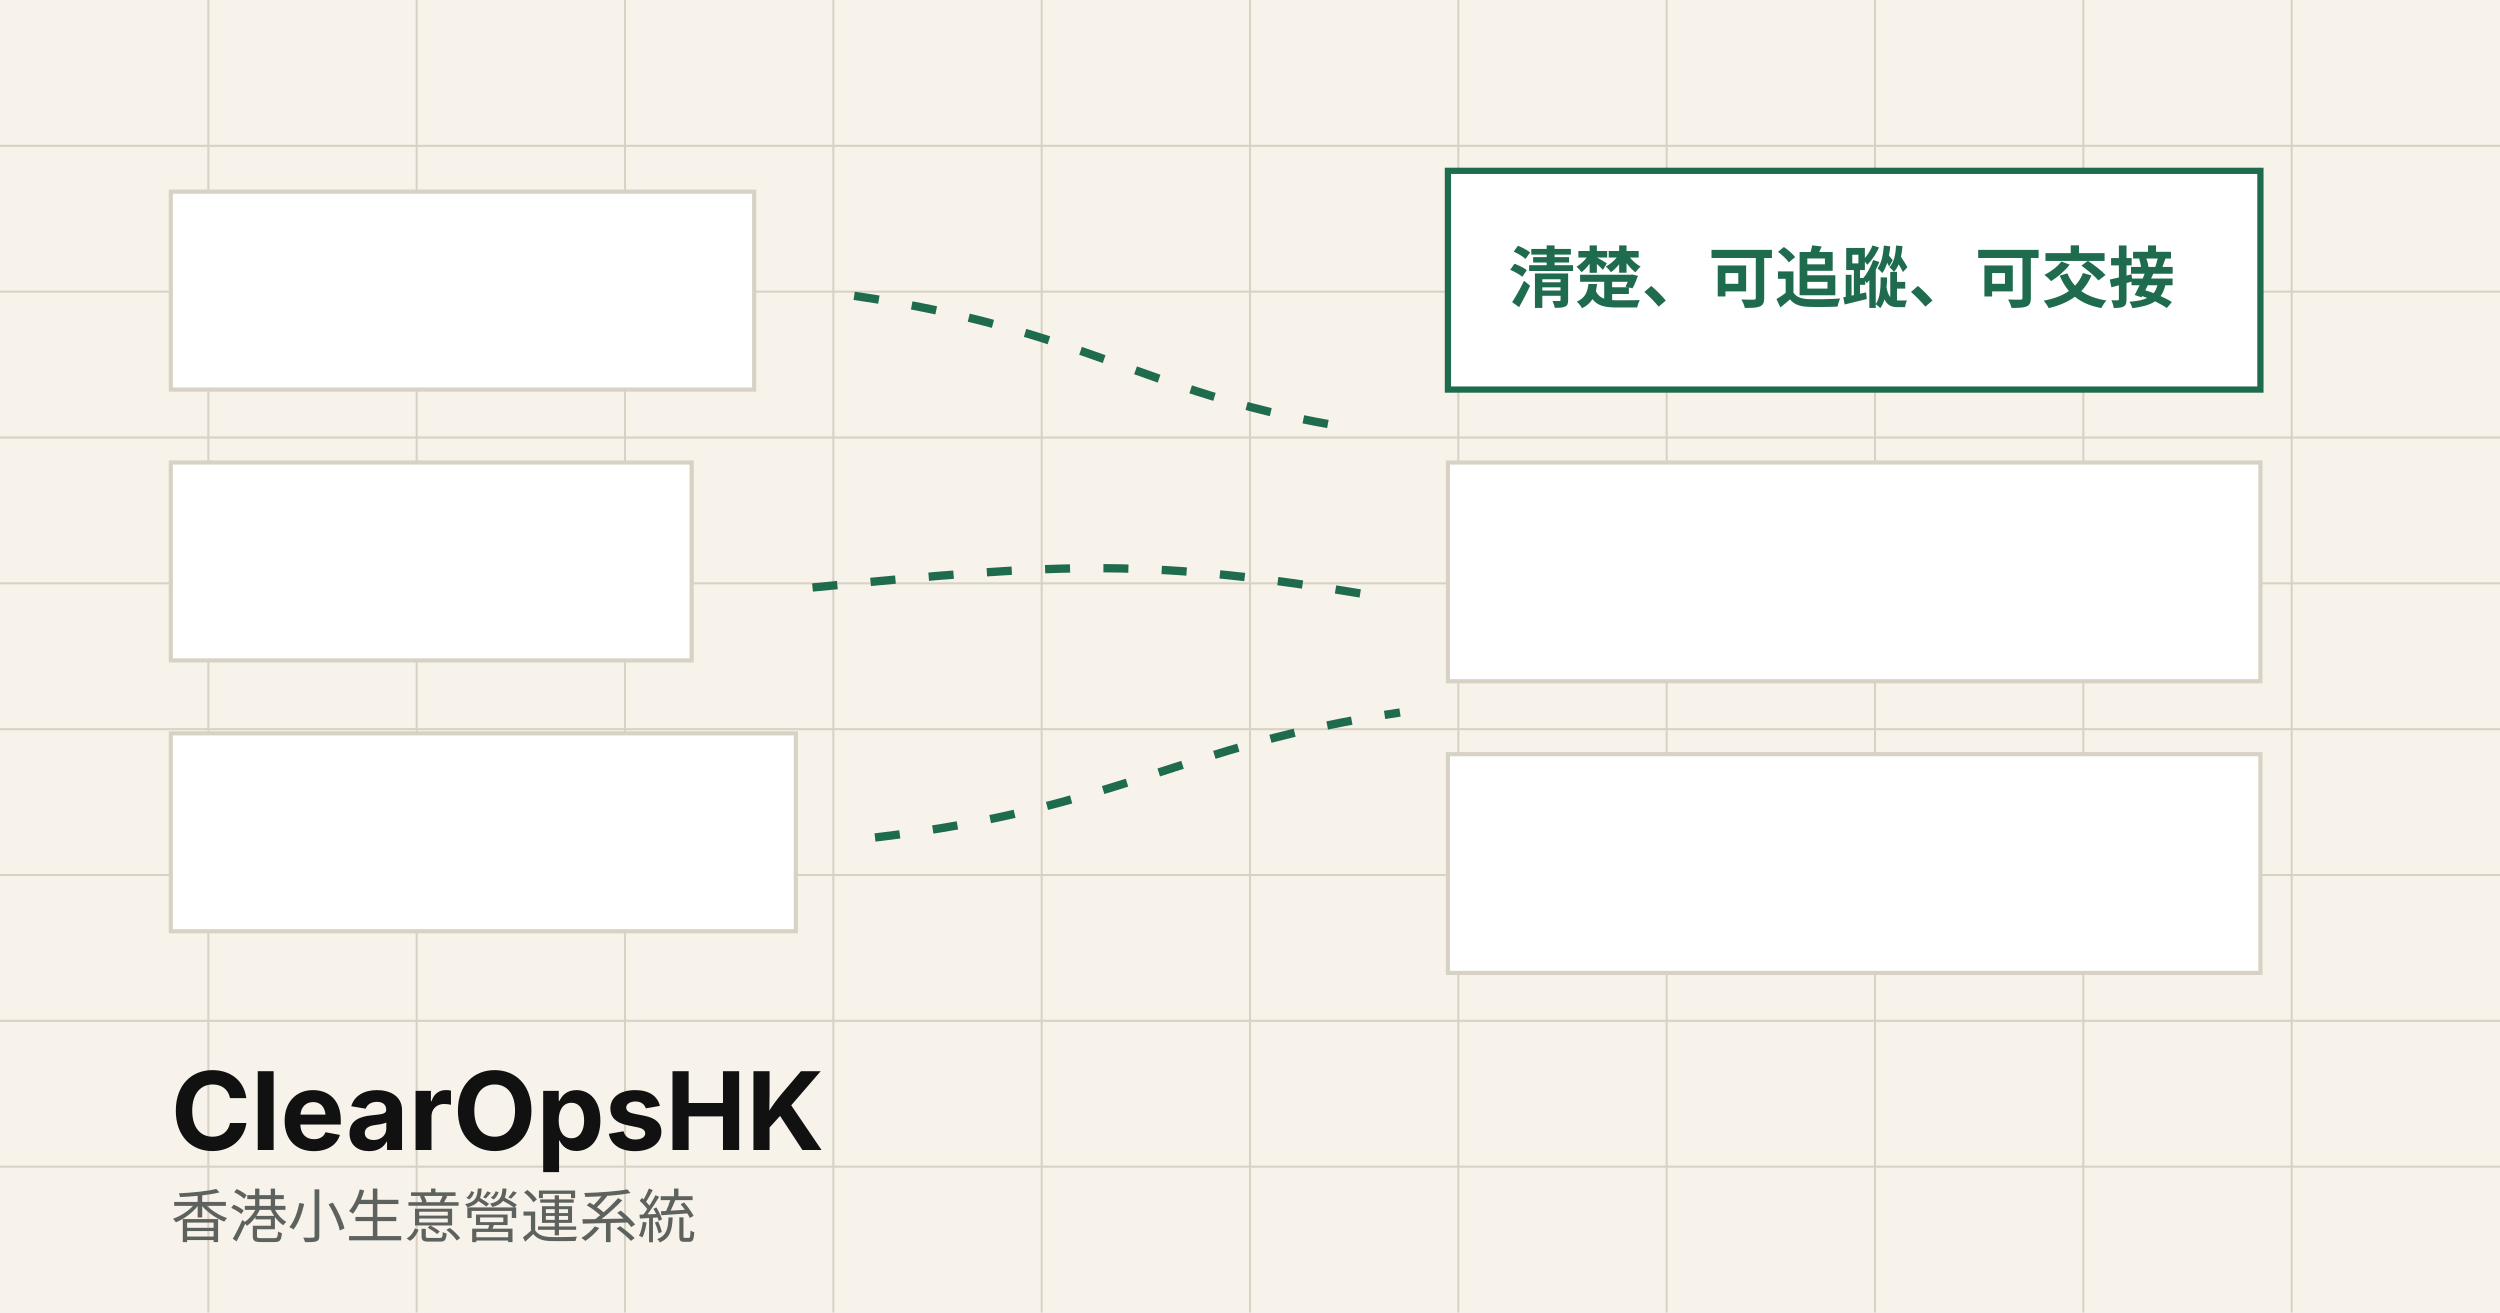
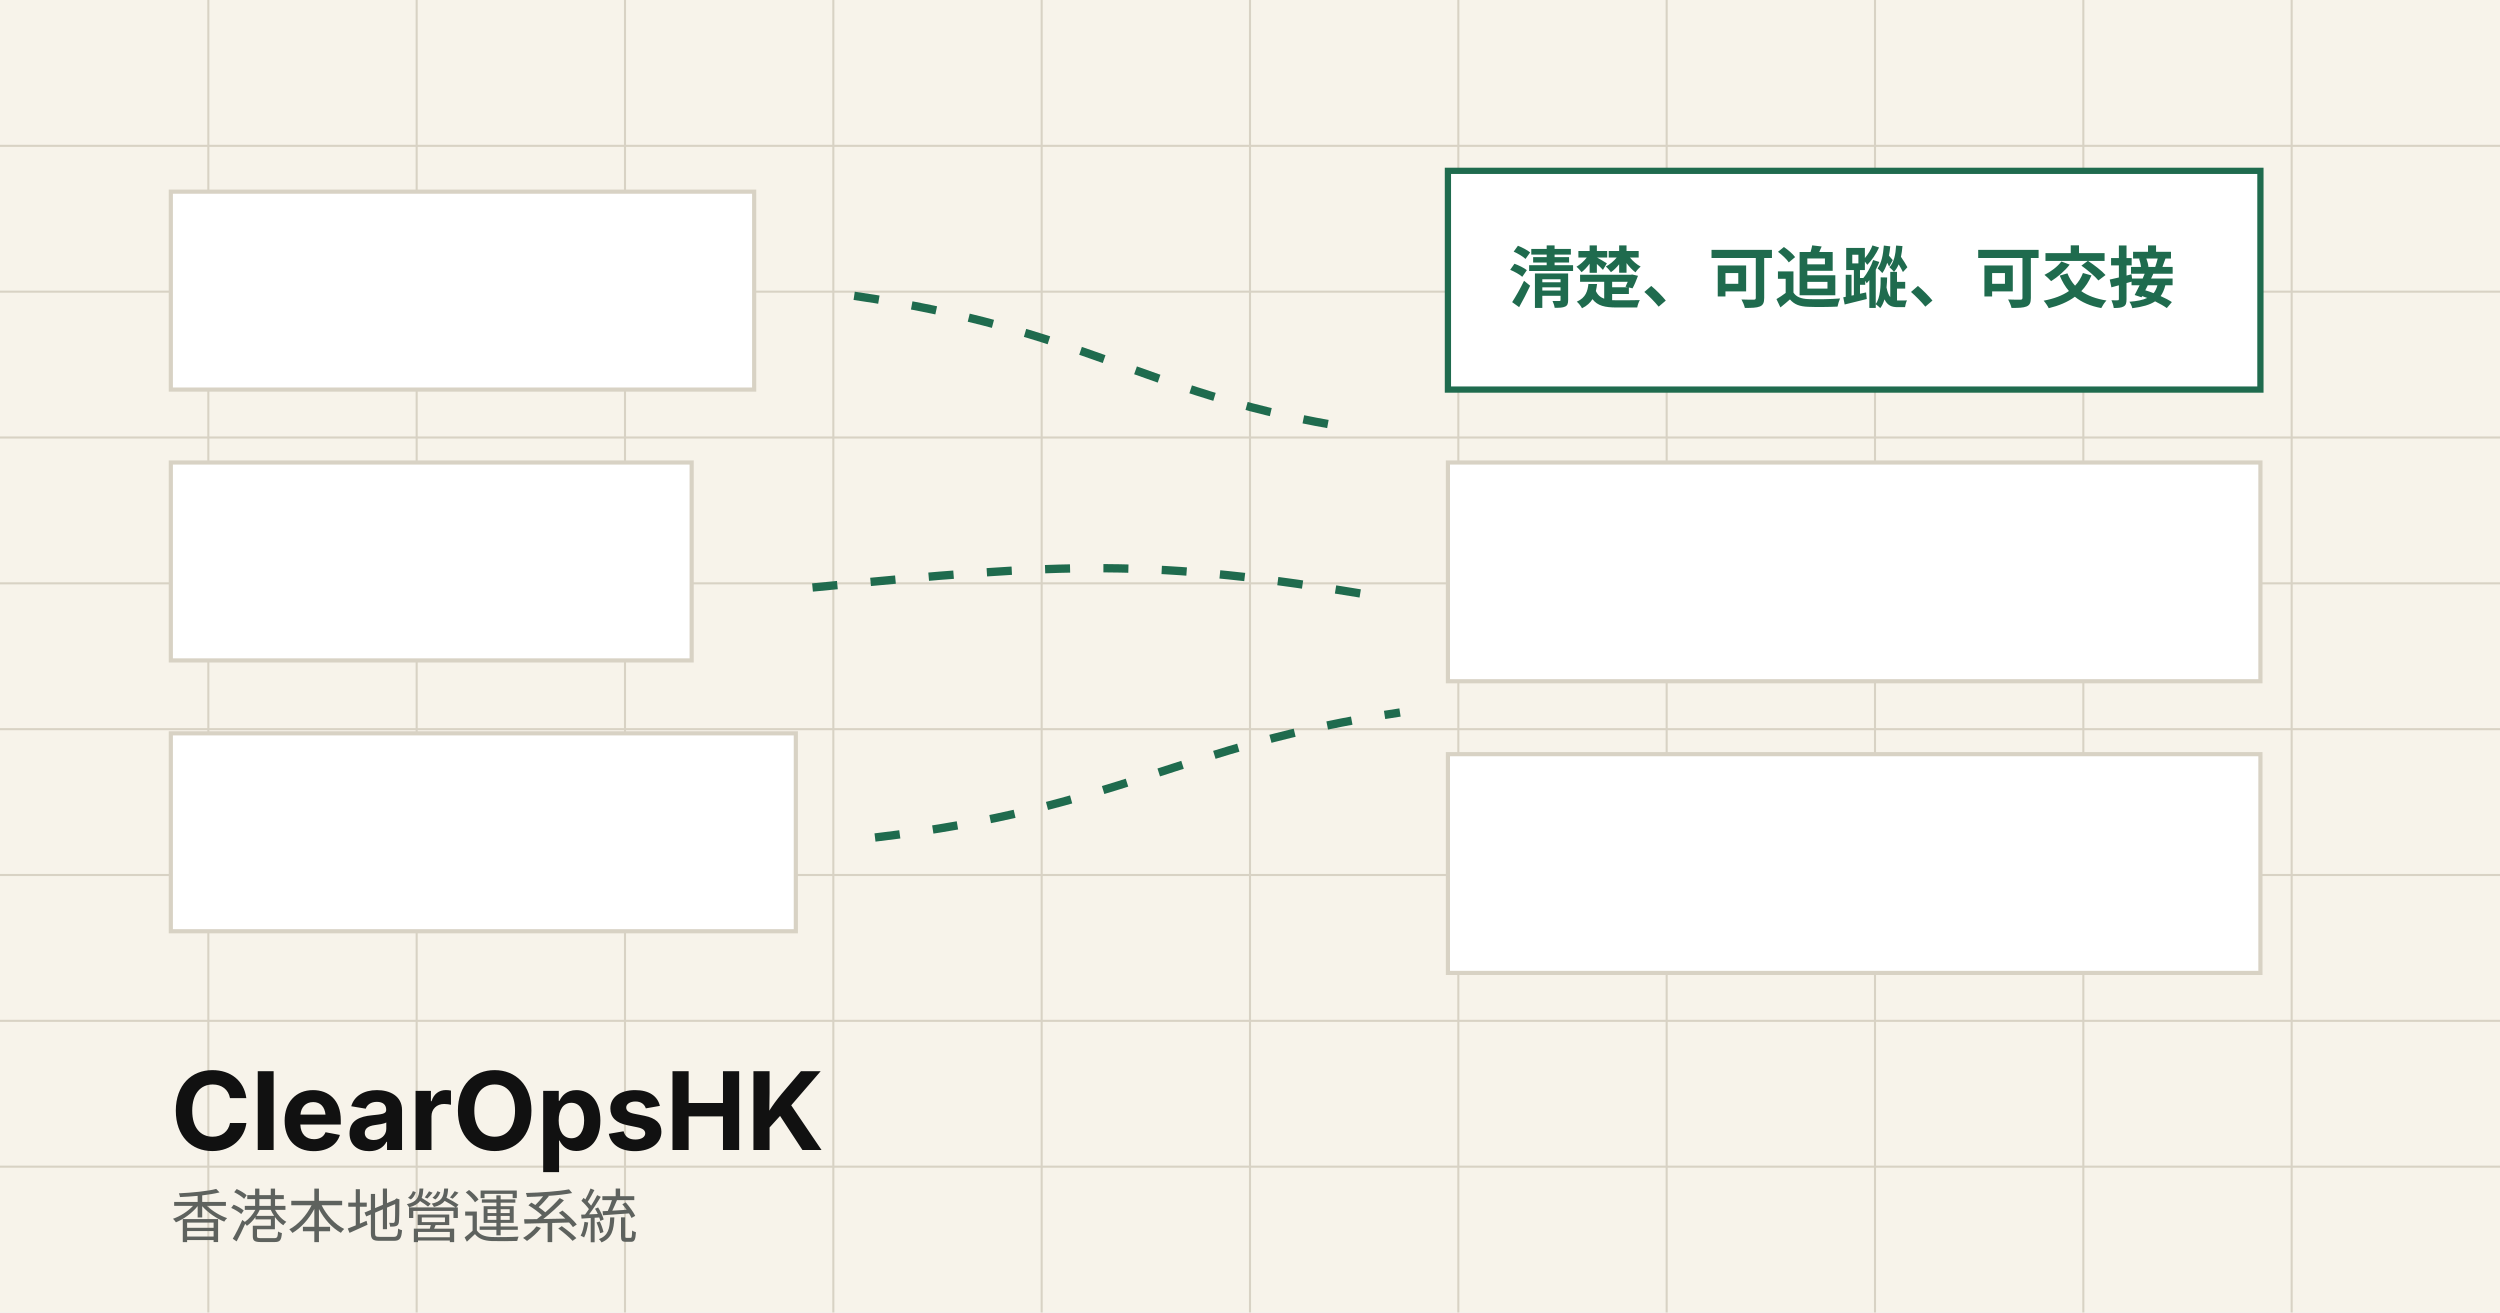
<svg xmlns="http://www.w3.org/2000/svg" width="1200" height="630" viewBox="0 0 1200 630" fill="none">
  <rect width="1200" height="630" fill="#F7F3EA" />
  <path d="M0 70H1200M0 140H1200M0 210H1200M0 280H1200M0 350H1200M0 420H1200M0 490H1200M0 560H1200" stroke="#D8D2C4" stroke-width="1" />
  <path d="M100 0V630M200 0V630M300 0V630M400 0V630M500 0V630M600 0V630M700 0V630M800 0V630M900 0V630M1000 0V630M1100 0V630" stroke="#D8D2C4" stroke-width="1" />
  <rect x="82" y="92" width="280" height="95" fill="#FFFFFF" stroke="#D8D2C4" stroke-width="2" />
  <rect x="82" y="222" width="250" height="95" fill="#FFFFFF" stroke="#D8D2C4" stroke-width="2" />
  <rect x="82" y="352" width="300" height="95" fill="#FFFFFF" stroke="#D8D2C4" stroke-width="2" />
  <path d="M410 142C520 158 548 188 640 204" stroke="#1F6B4E" stroke-width="4" stroke-dasharray="12 16" />
  <path d="M390 282C512 270 552 268 660 286" stroke="#1F6B4E" stroke-width="4" stroke-dasharray="12 16" />
  <path d="M420 402C538 388 565 358 672 342" stroke="#1F6B4E" stroke-width="4" stroke-dasharray="12 16" />
  <rect x="695" y="82" width="390" height="105" fill="#FFFFFF" stroke="#1F6B4E" stroke-width="3" />
  <rect x="695" y="222" width="390" height="105" fill="#FFFFFF" stroke="#D8D2C4" stroke-width="2" />
  <rect x="695" y="362" width="390" height="105" fill="#FFFFFF" stroke="#D8D2C4" stroke-width="2" />
  <text x="82" y="552" fill="#111111" font-family="Inter, Arial, sans-serif" font-size="52" font-weight="700">ClearOpsHK</text>
-   <text x="82" y="594" fill="#5E625E" font-family="Arial, sans-serif" font-size="28">香港小生意營運系統</text>
+   <text x="82" y="594" fill="#5E625E" font-family="Arial, sans-serif" font-size="28">香港本地營運系統</text>
  <text x="724" y="145" fill="#1F6B4E" font-family="Arial, sans-serif" font-size="32" font-weight="700">清楚、可追蹤、可交接</text>
</svg>
